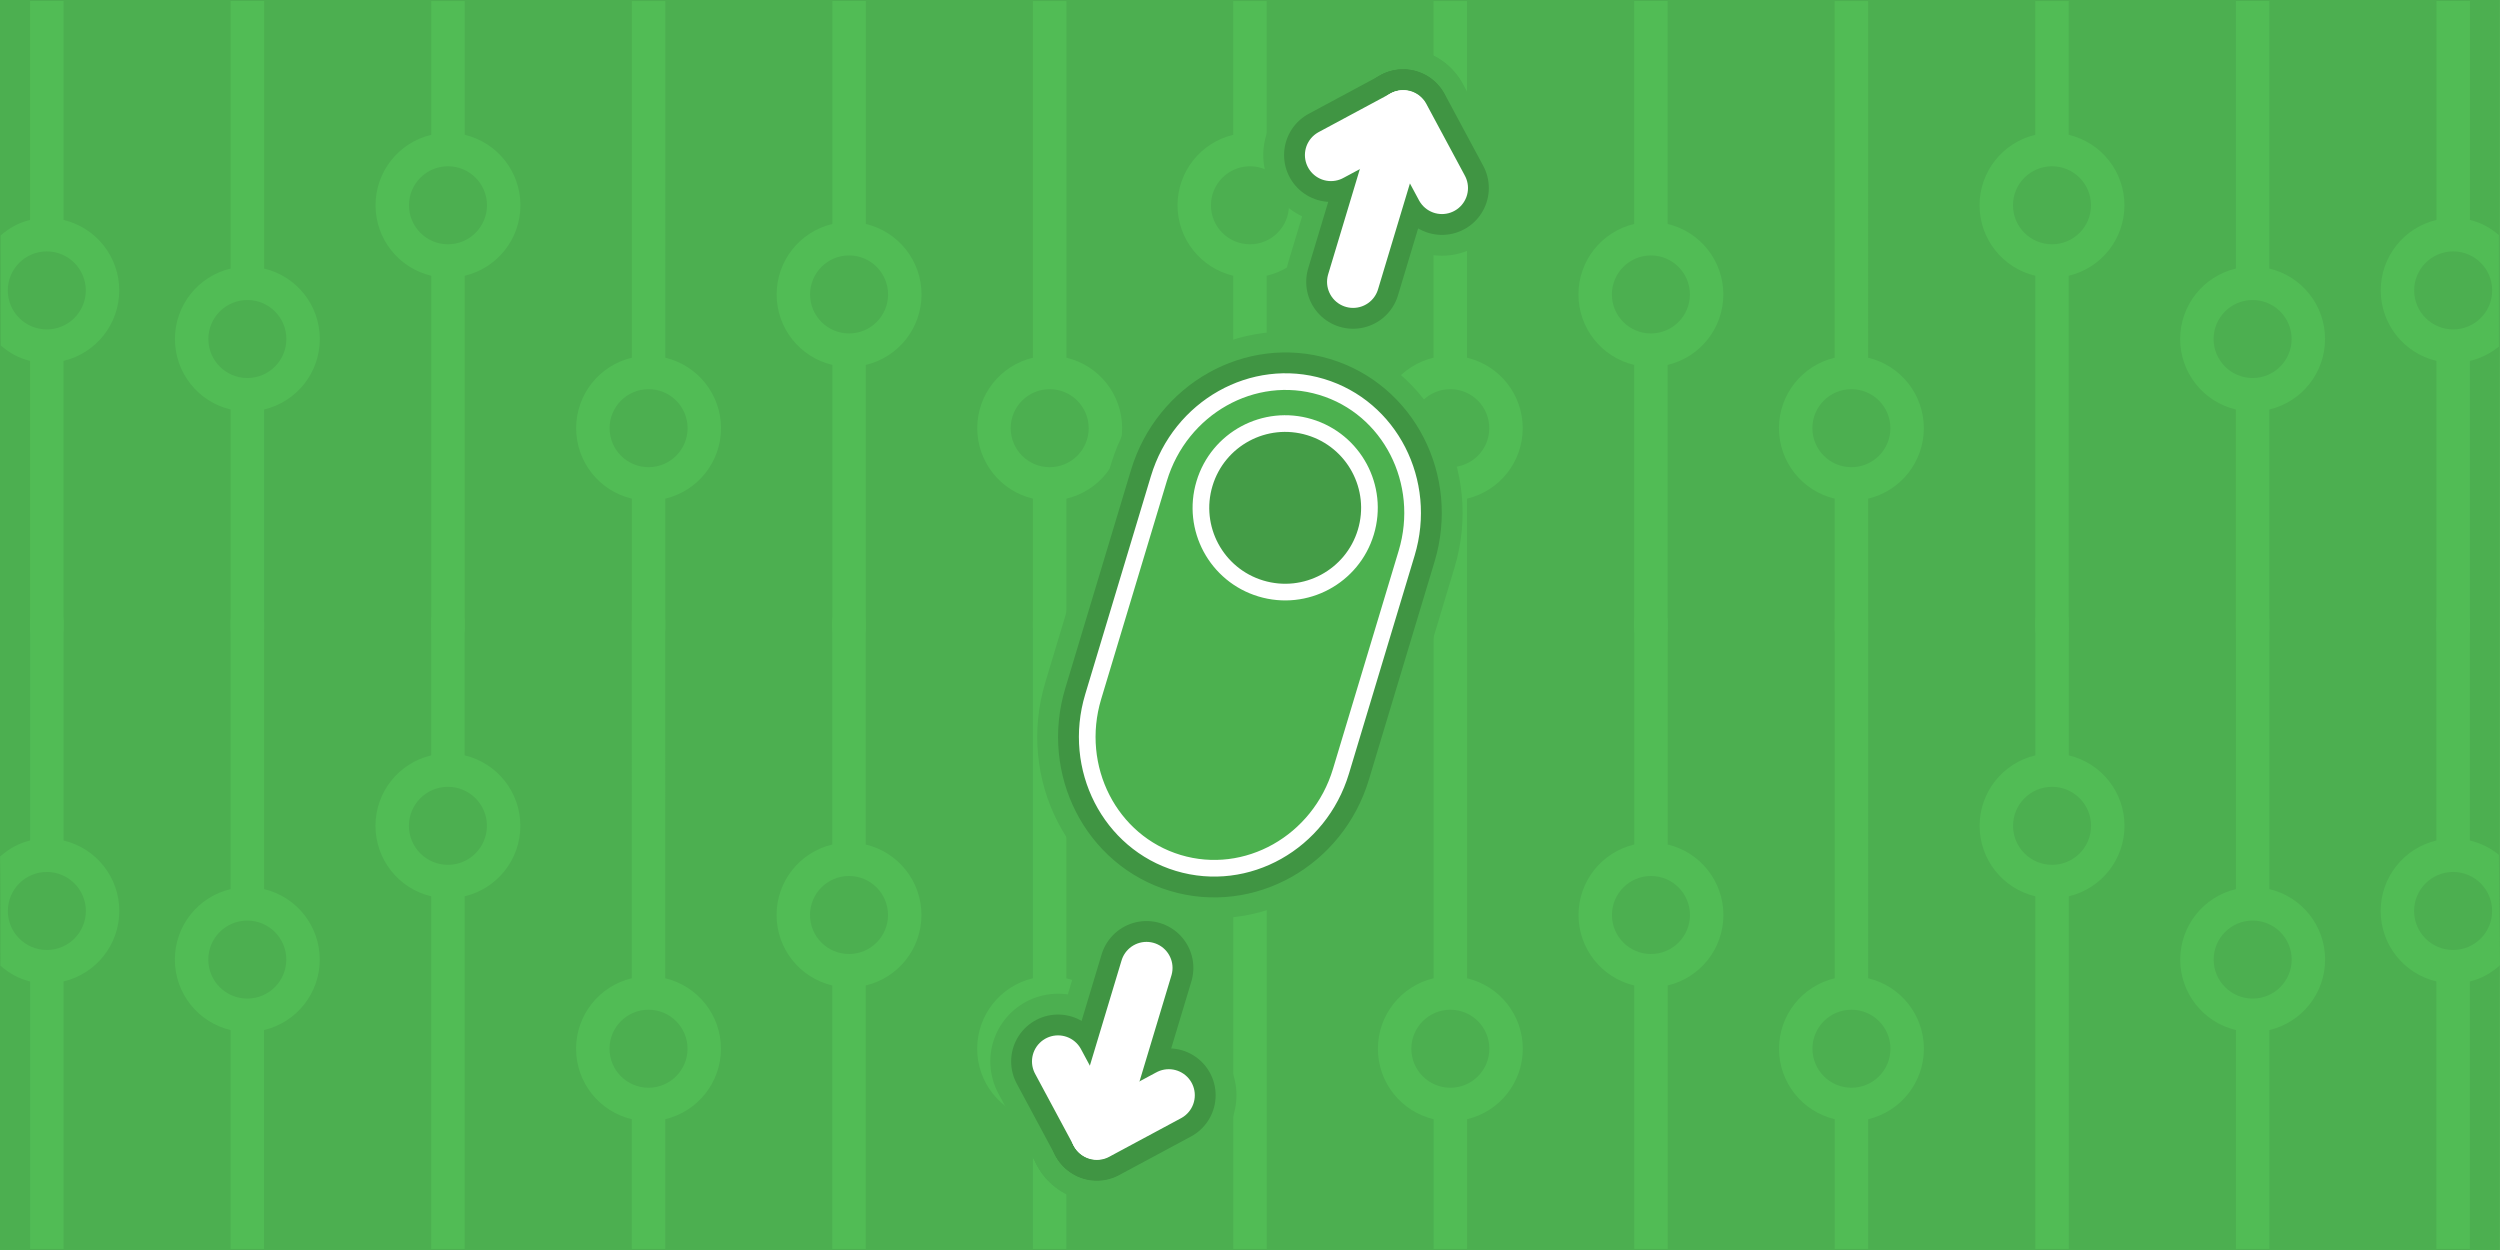
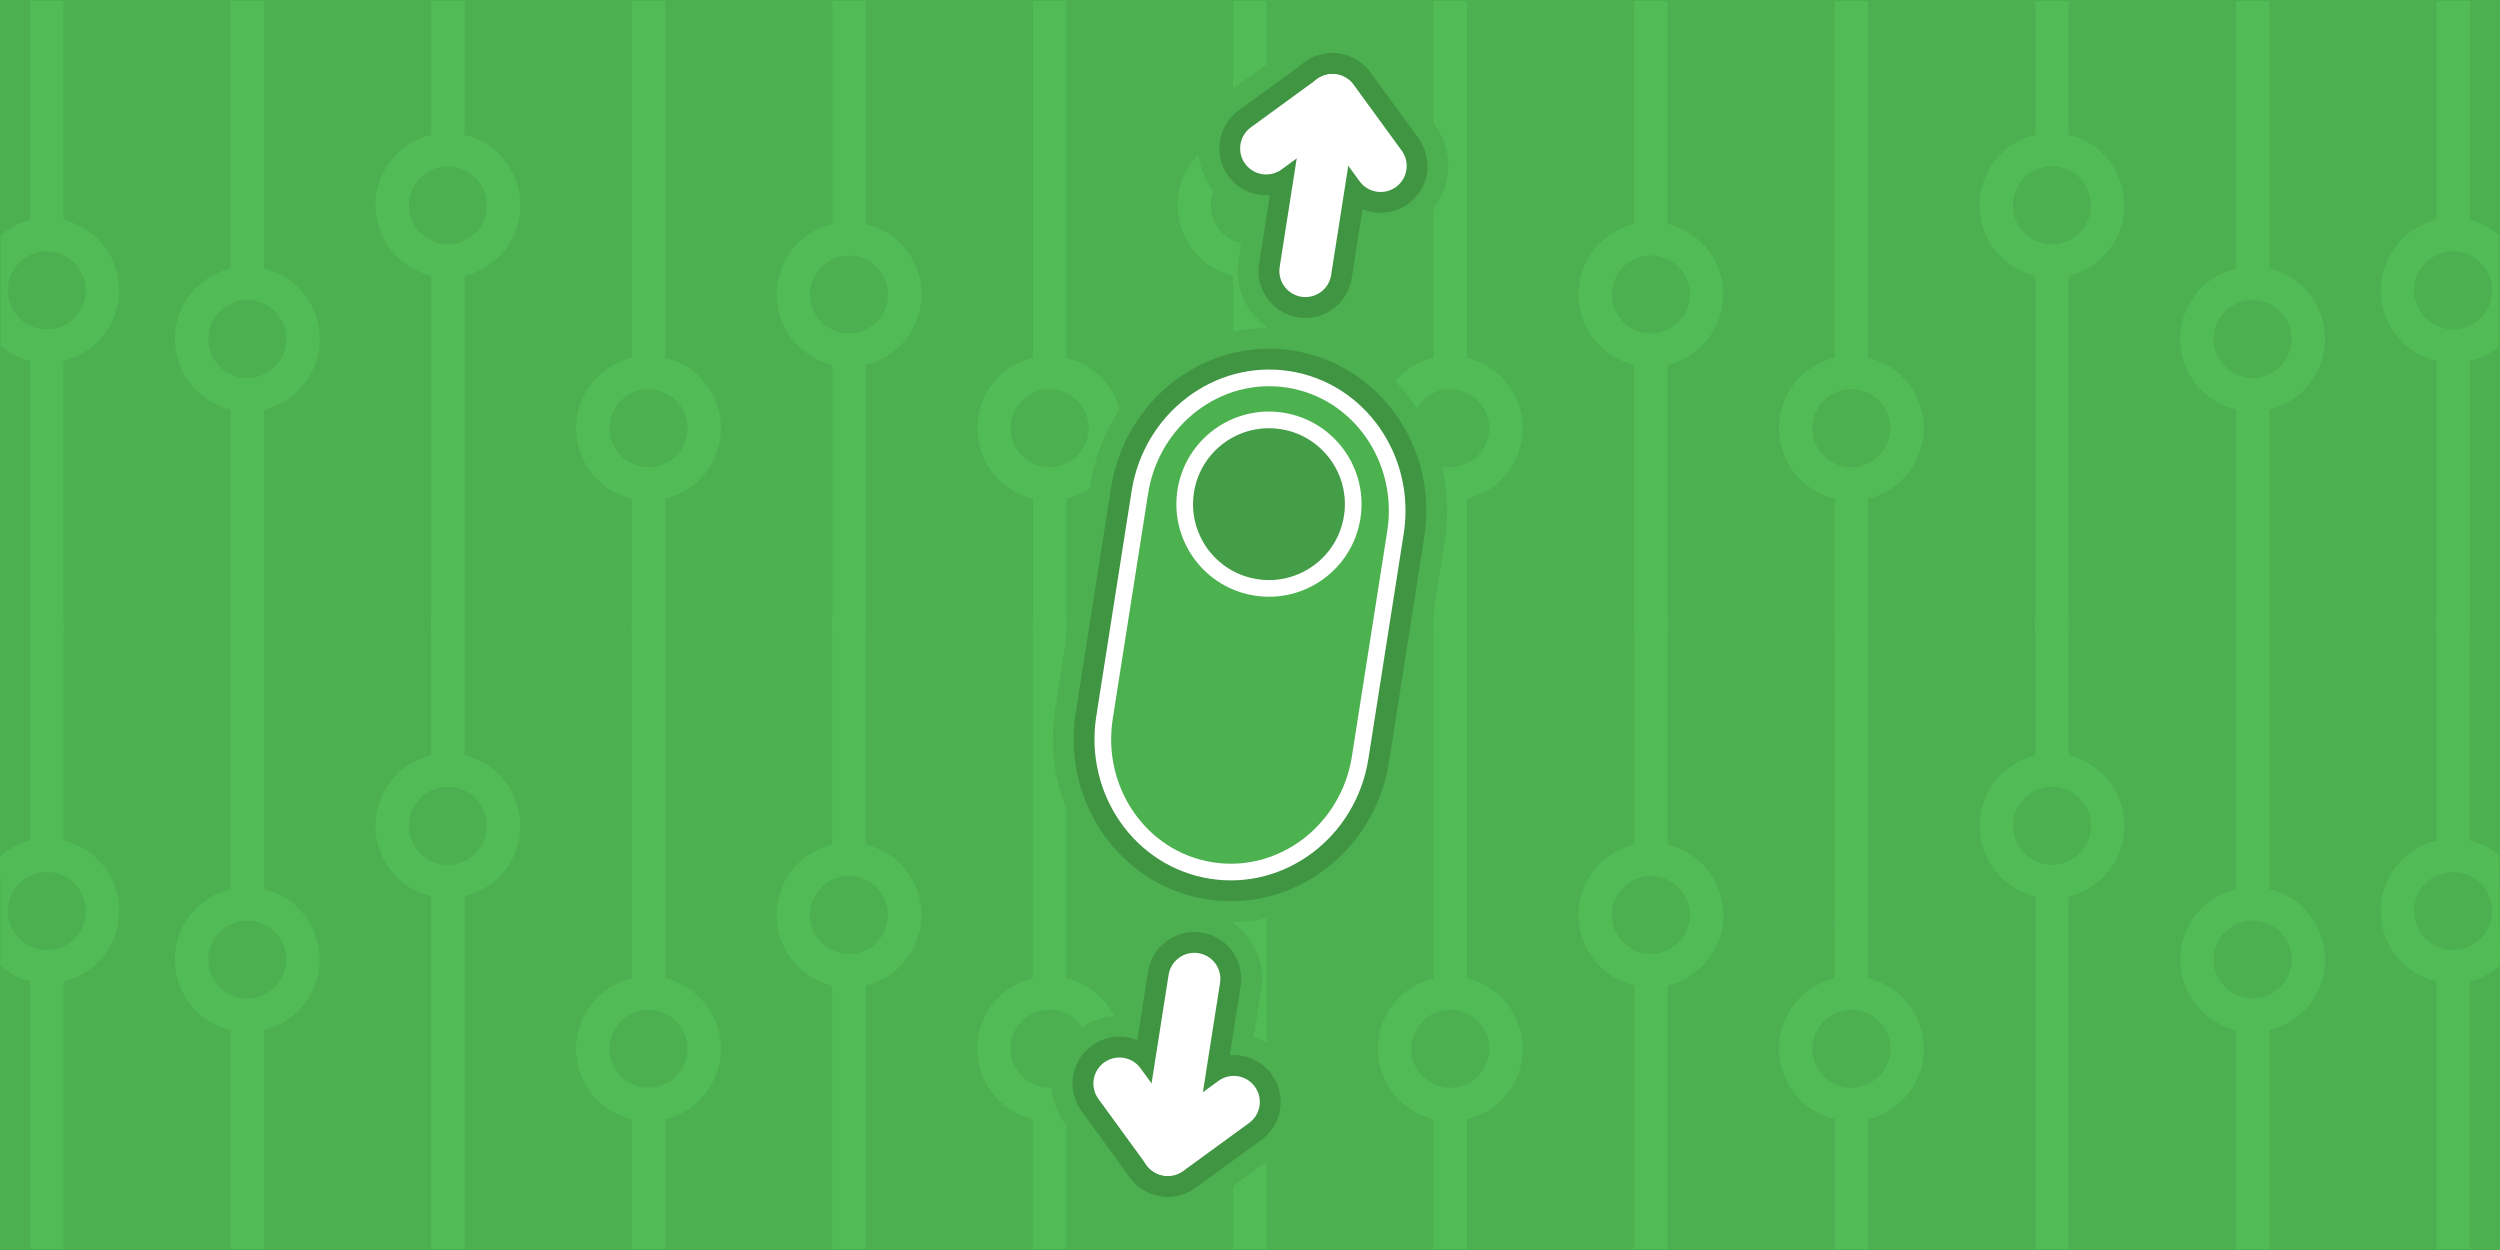
- <svg xmlns="http://www.w3.org/2000/svg" version="1.1" width="600.006" height="300" viewBox="0,0,600.006,300">
+ <svg xmlns="http://www.w3.org/2000/svg" version="1.1" width="600" height="300" viewBox="0,0,600,300">
  <g transform="translate(60,-30)">
    <g stroke-miterlimit="10">
      <path d="M-60,330v-300h600v300z" fill="#4caf50" stroke="none" stroke-width="1" stroke-linecap="butt" />
      <g fill="#51bc55" stroke="#51bc55" stroke-width="0" stroke-linecap="butt">
-         <path d="M511.383,99.699c0,-8.056 5.535,-15.056 13.374,-16.914l0,-52.538h8.025l-0,52.538c2.727,0.646 4.924,1.914 6.958,3.633c0.001,3.956 0,21.876 0,25.998c0,0.252 0.009,0.502 0.028,0.749c-1.988,1.625 -4.357,2.825 -6.985,3.448l0,64.205c0,2.216 -1.796,4.012 -4.012,4.012c-2.216,0 -4.012,-1.796 -4.012,-4.012l-0,-64.205c-7.839,-1.858 -13.374,-8.858 -13.374,-16.914zM519.407,99.699c0,5.17 4.191,9.362 9.362,9.362c5.17,0 9.362,-4.191 9.362,-9.362c0,-5.17 -4.191,-9.362 -9.362,-9.362c-5.168,0.006 -9.356,4.194 -9.362,9.362z" />
-         <path d="M511.366,248.634c0,-8.056 5.535,-15.056 13.374,-16.914l0,-52.538c0,-2.216 1.796,-4.012 4.012,-4.012h0c2.216,0 4.012,1.796 4.012,4.012l-0,52.538c2.627,0.622 4.995,1.822 6.982,3.446c-0.006,0.138 -0.009,0.278 -0.009,0.417c0,3.636 0.256,25.893 0.267,26.087c-2.087,1.843 -4.386,3.201 -7.241,3.878l0,64.205h-8.025l-0,-64.205c-7.839,-1.858 -13.374,-8.858 -13.374,-16.914zM519.391,248.634c0,5.17 4.191,9.362 9.362,9.362c5.17,0 9.362,-4.191 9.362,-9.362c0,-5.17 -4.191,-9.362 -9.362,-9.362c-5.168,0.006 -9.356,4.194 -9.362,9.362z" />
-         <path d="M428.487,211.288v-32.106c0,-2.216 1.796,-4.012 4.012,-4.012c2.216,0 4.012,1.796 4.012,4.012v32.106c7.839,1.858 13.374,8.858 13.374,16.914c0,8.056 -5.535,15.056 -13.374,16.914v84.636h-8.025v-84.636c-7.839,-1.858 -13.374,-8.858 -13.374,-16.914c0,-8.056 5.535,-15.056 13.374,-16.914zM432.499,237.564c5.17,0 9.362,-4.191 9.362,-9.362c0,-5.17 -4.191,-9.362 -9.362,-9.362c-5.17,0 -9.362,4.191 -9.362,9.362c0.006,5.168 4.194,9.356 9.362,9.362zM366.966,281.699c0.011,-8.052 5.542,-15.046 13.374,-16.914l-0.001,-85.603c0,-2.216 1.796,-4.012 4.012,-4.012c2.216,0 4.012,1.796 4.012,4.012l0.001,85.603c7.839,1.858 13.374,8.858 13.374,16.914c0,8.056 -5.535,15.056 -13.374,16.914l-0.001,31.139h-8.025l0.001,-31.139c-7.832,-1.868 -13.363,-8.862 -13.374,-16.914zM384.352,291.061c5.17,0 9.362,-4.191 9.362,-9.362c0,-5.17 -4.192,-9.362 -9.362,-9.362c-5.17,0 -9.362,4.191 -9.362,9.362c0.006,5.168 4.194,9.356 9.362,9.362zM463.26,260.301c0,-8.056 5.535,-15.056 13.374,-16.914l0,-64.205c0,-2.216 1.796,-4.012 4.012,-4.012c2.216,0 4.012,1.796 4.012,4.012l-0,64.205c7.839,1.858 13.374,8.858 13.374,16.914c0,8.056 -5.535,15.056 -13.374,16.914l0,52.538h-8.025l-0,-52.538c-7.839,-1.858 -13.374,-8.858 -13.374,-16.914zM480.647,269.663c5.17,0 9.362,-4.191 9.362,-9.362c0,-5.17 -4.191,-9.362 -9.362,-9.362c-5.17,0 -9.362,4.191 -9.362,9.362c0.006,5.168 4.194,9.356 9.362,9.362z" />
-         <path d="M428.471,62.354v-32.106h8.025v32.106c7.839,1.858 13.374,8.858 13.374,16.914c0,8.056 -5.535,15.056 -13.374,16.914v84.636c0,2.216 -1.796,4.012 -4.012,4.012c-2.216,0 -4.012,-1.796 -4.012,-4.012v-84.636c-7.839,-1.858 -13.374,-8.858 -13.374,-16.914c0,-8.056 5.535,-15.056 13.374,-16.914zM432.483,88.63c5.17,0 9.362,-4.191 9.362,-9.362c0,-5.17 -4.192,-9.362 -9.362,-9.362c-5.17,0 -9.362,4.191 -9.362,9.362c0.006,5.168 4.194,9.356 9.362,9.362zM366.949,132.765c0.011,-8.052 5.542,-15.046 13.374,-16.914l-0.001,-85.603h8.025l0.001,85.603c7.839,1.858 13.374,8.858 13.374,16.914c0,8.056 -5.535,15.056 -13.374,16.914l-0.001,31.139c0,2.216 -1.796,4.012 -4.012,4.012c-2.216,0 -4.012,-1.796 -4.012,-4.012l0.001,-31.139c-7.832,-1.868 -13.363,-8.862 -13.374,-16.914zM384.336,142.127c5.17,0 9.362,-4.191 9.362,-9.362c0,-5.17 -4.191,-9.362 -9.362,-9.362c-5.17,0 -9.362,4.191 -9.362,9.362c0.006,5.168 4.194,9.356 9.362,9.362zM463.244,111.366c0,-8.056 5.535,-15.056 13.374,-16.914l0,-64.205h8.025l-0,64.205c7.839,1.858 13.374,8.858 13.374,16.914c0,8.056 -5.535,15.056 -13.374,16.914l0,52.538c0,2.216 -1.796,4.012 -4.012,4.012h-0c-2.216,-0 -4.012,-1.796 -4.012,-4.012l-0,-52.538c-7.839,-1.858 -13.374,-8.858 -13.374,-16.914zM480.63,120.728c5.17,0 9.362,-4.191 9.362,-9.362c0,-5.17 -4.191,-9.362 -9.362,-9.362c-5.17,0 -9.362,4.191 -9.362,9.362c0.006,5.168 4.194,9.356 9.362,9.362z" />
-         <path d="M270.7,281.699c0,-8.056 5.535,-15.056 13.374,-16.914v-85.603c0,-2.216 1.796,-4.012 4.012,-4.012c2.216,0 4.012,1.796 4.012,4.012v85.603c7.839,1.858 13.374,8.858 13.374,16.914c0,8.056 -5.535,15.056 -13.374,16.914v31.139h-8.025v-31.139c-7.839,-1.858 -13.374,-8.858 -13.374,-16.914zM278.725,281.699c0,5.17 4.191,9.362 9.362,9.362c5.17,0 9.362,-4.191 9.362,-9.362c0,-5.17 -4.191,-9.362 -9.362,-9.362c-5.168,0.006 -9.356,4.194 -9.362,9.362zM332.222,266.515c-7.839,-1.858 -13.374,-8.858 -13.374,-16.914c0,-8.056 5.535,-15.056 13.374,-16.914l0,-53.505c0,-2.216 1.796,-4.012 4.012,-4.012h0c2.216,0 4.012,1.796 4.012,4.012l-0,53.505c7.839,1.858 13.374,8.858 13.374,16.914c0,8.056 -5.535,15.056 -13.374,16.914l0,63.238h-8.025l-0,-63.238zM326.872,249.601c0,5.17 4.191,9.362 9.362,9.362c5.17,0 9.362,-4.191 9.362,-9.362c0,-5.17 -4.191,-9.362 -9.362,-9.362c-5.168,0.006 -9.356,4.194 -9.362,9.362z" />
-         <path d="M270.684,132.765c0,-8.056 5.535,-15.056 13.374,-16.914v-85.603h8.025v85.603c7.839,1.858 13.374,8.858 13.374,16.914c0,8.056 -5.535,15.056 -13.374,16.914v31.139c0,2.216 -1.796,4.012 -4.012,4.012c-2.216,0 -4.012,-1.796 -4.012,-4.012v-31.139c-7.839,-1.858 -13.374,-8.858 -13.374,-16.914zM278.708,132.765c0,5.17 4.191,9.362 9.362,9.362c5.17,0 9.362,-4.191 9.362,-9.362c0,-5.17 -4.192,-9.362 -9.362,-9.362c-5.168,0.006 -9.356,4.194 -9.362,9.362zM332.205,117.58c-7.839,-1.858 -13.374,-8.858 -13.374,-16.914c0,-8.056 5.535,-15.056 13.374,-16.914l0,-53.505h8.025l-0,53.505c7.839,1.858 13.374,8.858 13.374,16.914c0,8.056 -5.535,15.056 -13.374,16.914l0,63.238c0,2.216 -1.796,4.012 -4.012,4.012c-2.216,0 -4.012,-1.796 -4.012,-4.012l-0,-63.238zM326.856,100.666c0,5.17 4.191,9.362 9.362,9.362c5.17,0 9.362,-4.191 9.362,-9.362c0,-5.17 -4.191,-9.362 -9.362,-9.362c-5.168,0.006 -9.356,4.194 -9.362,9.362z" />
-         <path d="M235.996,211.288l-0.001,-32.106c0,-2.216 1.796,-4.012 4.012,-4.012c2.216,0 4.012,1.796 4.012,4.012l0.001,32.106c7.839,1.858 13.374,8.858 13.374,16.914c0,8.056 -5.535,15.056 -13.374,16.914l-0.001,84.636h-8.025l0.001,-84.636c-7.832,-1.868 -13.363,-8.862 -13.374,-16.914c0.011,-8.052 5.542,-15.046 13.374,-16.914zM230.646,228.202c0,5.17 4.191,9.362 9.362,9.362c5.17,0 9.362,-4.191 9.362,-9.362c0,-5.17 -4.191,-9.362 -9.362,-9.362c-5.168,0.006 -9.356,4.194 -9.362,9.362z" />
-         <path d="M235.98,62.354l-0.001,-32.106h8.025l0.001,32.106c7.839,1.858 13.374,8.858 13.374,16.914c0,8.056 -5.535,15.056 -13.374,16.914l-0.001,84.636c0,2.216 -1.796,4.012 -4.012,4.012c-2.216,0 -4.012,-1.796 -4.012,-4.012l0.001,-84.636c-7.832,-1.868 -13.363,-8.862 -13.374,-16.914c0.011,-8.052 5.542,-15.046 13.374,-16.914zM230.63,79.268c0,5.17 4.191,9.362 9.362,9.362c5.17,0 9.362,-4.191 9.362,-9.362c0,-5.17 -4.192,-9.362 -9.362,-9.362c-5.168,0.006 -9.356,4.194 -9.362,9.362z" />
-         <path d="M-31.383,99.699c0,8.056 -5.535,15.056 -13.374,16.914l-0,64.205c0,2.216 -1.796,4.012 -4.012,4.012c-2.216,0 -4.012,-1.796 -4.012,-4.012l0,-64.205c-2.764,-0.655 -4.991,-1.949 -7.041,-3.704c-0.013,-3.909 -0.008,-26.174 -0.023,-26.401c2.054,-1.765 4.29,-3.066 7.064,-3.724l-0,-52.538h8.025l0,52.538c7.839,1.858 13.374,8.858 13.374,16.914zM-48.769,90.337c-5.17,0 -9.362,4.191 -9.362,9.362c0,5.17 4.191,9.362 9.362,9.362c5.17,0 9.362,-4.191 9.362,-9.362c-0.006,-5.168 -4.194,-9.356 -9.362,-9.362z" />
-         <path d="M-31.366,248.634c0,8.056 -5.535,15.056 -13.374,16.914l-0,64.205h-8.025l0,-64.205c-2.801,-0.664 -5.058,-1.984 -7.124,-3.775c0.044,-0.381 0.012,-25.618 -0.092,-26.197c2.083,-1.832 4.373,-3.182 7.216,-3.856l-0,-52.538c-0,-2.216 1.796,-4.012 4.012,-4.012h0c2.216,0 4.012,1.796 4.012,4.012l0,52.538c7.839,1.858 13.374,8.858 13.374,16.914zM-48.753,239.272c-5.17,0 -9.362,4.191 -9.362,9.362c0,5.17 4.191,9.362 9.362,9.362c5.17,0 9.362,-4.191 9.362,-9.362c-0.006,-5.168 -4.194,-9.356 -9.362,-9.362z" />
-         <path d="M64.887,228.202c0,8.056 -5.535,15.056 -13.374,16.914v84.636h-8.025v-84.636c-7.839,-1.858 -13.374,-8.858 -13.374,-16.914c0,-8.056 5.535,-15.056 13.374,-16.914v-32.106c0,-2.216 1.796,-4.012 4.012,-4.012c2.216,0 4.012,1.796 4.012,4.012v32.106c7.839,1.858 13.374,8.858 13.374,16.914zM56.863,228.202c0,-5.17 -4.191,-9.362 -9.362,-9.362c-5.17,0 -9.362,4.191 -9.362,9.362c0,5.17 4.191,9.362 9.362,9.362c5.168,-0.006 9.356,-4.194 9.362,-9.362zM99.66,298.613l0.001,31.139h-8.025l-0.001,-31.139c-7.839,-1.858 -13.374,-8.858 -13.374,-16.914c0,-8.056 5.535,-15.056 13.374,-16.914l0.001,-85.603c0,-2.216 1.796,-4.012 4.012,-4.012c2.216,0 4.012,1.796 4.012,4.012l-0.001,85.603c7.832,1.868 13.363,8.862 13.374,16.914c-0.011,8.052 -5.542,15.046 -13.374,16.914zM105.01,281.699c0,-5.17 -4.191,-9.362 -9.362,-9.362c-5.17,0 -9.362,4.191 -9.362,9.362c0,5.17 4.192,9.362 9.362,9.362c5.168,-0.006 9.356,-4.194 9.362,-9.362zM16.74,260.301c0,8.056 -5.535,15.056 -13.374,16.914l-0,52.538h-8.025l0,-52.538c-7.839,-1.858 -13.374,-8.858 -13.374,-16.914c0,-8.056 5.535,-15.056 13.374,-16.914l-0,-64.205c0,-2.216 1.796,-4.012 4.012,-4.012c2.216,0 4.012,1.796 4.012,4.012l0,64.205c7.839,1.858 13.374,8.858 13.374,16.914zM8.715,260.301c0,-5.17 -4.191,-9.362 -9.362,-9.362c-5.17,0 -9.362,4.191 -9.362,9.362c0,5.17 4.191,9.362 9.362,9.362c5.168,-0.006 9.356,-4.194 9.362,-9.362z" />
-         <path d="M64.903,79.268c0,8.056 -5.535,15.056 -13.374,16.914v84.636c0,2.216 -1.796,4.012 -4.012,4.012c-2.216,0 -4.012,-1.796 -4.012,-4.012v-84.636c-7.839,-1.858 -13.374,-8.858 -13.374,-16.914c0,-8.056 5.535,-15.056 13.374,-16.914v-32.106h8.025v32.106c7.839,1.858 13.374,8.858 13.374,16.914zM56.879,79.268c0,-5.17 -4.191,-9.362 -9.362,-9.362c-5.17,0 -9.362,4.191 -9.362,9.362c0,5.17 4.191,9.362 9.362,9.362c5.168,-0.006 9.356,-4.194 9.362,-9.362zM99.676,149.679l0.001,31.139c0,2.216 -1.796,4.012 -4.012,4.012c-2.216,0 -4.012,-1.796 -4.012,-4.012l-0.001,-31.139c-7.839,-1.858 -13.374,-8.858 -13.374,-16.914c0,-8.056 5.535,-15.056 13.374,-16.914l0.001,-85.603h8.025l-0.001,85.603c7.832,1.868 13.363,8.862 13.374,16.914c-0.011,8.052 -5.542,15.046 -13.374,16.914zM105.026,132.765c0,-5.17 -4.191,-9.362 -9.362,-9.362c-5.17,0 -9.362,4.191 -9.362,9.362c0,5.17 4.191,9.362 9.362,9.362c5.168,-0.006 9.356,-4.194 9.362,-9.362zM16.756,111.366c0,8.056 -5.535,15.056 -13.374,16.914l-0,52.538c-0,2.216 -1.796,4.012 -4.012,4.012h-0c-2.216,-0 -4.012,-1.796 -4.012,-4.012l0,-52.538c-7.839,-1.858 -13.374,-8.858 -13.374,-16.914c0,-8.056 5.535,-15.056 13.374,-16.914l-0,-64.205h8.025l0,64.205c7.839,1.858 13.374,8.858 13.374,16.914zM8.732,111.366c0,-5.17 -4.191,-9.362 -9.362,-9.362c-5.17,0 -9.362,4.191 -9.362,9.362c0,5.17 4.191,9.362 9.362,9.362c5.168,-0.006 9.356,-4.194 9.362,-9.362z" />
-         <path d="M195.926,298.613v31.139h-8.025v-31.139c-7.839,-1.858 -13.374,-8.858 -13.374,-16.914c0,-8.056 5.535,-15.056 13.374,-16.914v-85.603c0,-2.216 1.796,-4.012 4.012,-4.012c2.216,0 4.012,1.796 4.012,4.012v85.603c7.839,1.858 13.374,8.858 13.374,16.914c0,8.056 -5.535,15.056 -13.374,16.914zM191.913,272.337c-5.17,0 -9.362,4.191 -9.362,9.362c0,5.17 4.191,9.362 9.362,9.362c5.17,0 9.362,-4.191 9.362,-9.362c-0.006,-5.168 -4.194,-9.356 -9.362,-9.362zM147.778,266.515l-0,63.238h-8.025l0,-63.238c-7.839,-1.858 -13.374,-8.858 -13.374,-16.914c0,-8.056 5.535,-15.056 13.374,-16.914l-0,-53.505c-0,-2.216 1.796,-4.012 4.012,-4.012h0c2.216,0 4.012,1.796 4.012,4.012l0,53.505c7.839,1.858 13.374,8.858 13.374,16.914c0,8.056 -5.535,15.056 -13.374,16.914zM143.766,240.239c-5.17,0 -9.362,4.191 -9.362,9.362c0,5.17 4.191,9.362 9.362,9.362c5.17,0 9.362,-4.191 9.362,-9.362c-0.006,-5.168 -4.194,-9.356 -9.362,-9.362z" />
-         <path d="M195.942,149.679v31.139c0,2.216 -1.796,4.012 -4.012,4.012c-2.216,0 -4.012,-1.796 -4.012,-4.012v-31.139c-7.839,-1.858 -13.374,-8.858 -13.374,-16.914c0,-8.056 5.535,-15.056 13.374,-16.914v-85.603h8.025v85.603c7.839,1.858 13.374,8.858 13.374,16.914c0,8.056 -5.535,15.056 -13.374,16.914zM191.93,123.403c-5.17,0 -9.362,4.191 -9.362,9.362c0,5.17 4.192,9.362 9.362,9.362c5.17,0 9.362,-4.191 9.362,-9.362c-0.006,-5.168 -4.194,-9.356 -9.362,-9.362zM147.795,117.58l-0,63.238c0,2.216 -1.796,4.012 -4.012,4.012c-2.216,0 -4.012,-1.796 -4.012,-4.012l0,-63.238c-7.839,-1.858 -13.374,-8.858 -13.374,-16.914c0,-8.056 5.535,-15.056 13.374,-16.914l-0,-53.505h8.025l0,53.505c7.839,1.858 13.374,8.858 13.374,16.914c0,8.056 -5.535,15.056 -13.374,16.914zM143.782,91.304c-5.17,0 -9.362,4.192 -9.362,9.362c0,5.17 4.191,9.362 9.362,9.362c5.17,0 9.362,-4.191 9.362,-9.362c-0.006,-5.168 -4.194,-9.356 -9.362,-9.362z" />
+         <path d="M511.37,99.699c0,-8.056 5.535,-15.056 13.374,-16.914l0,-52.538h8.025l-0,52.538c2.727,0.646 4.924,1.914 6.958,3.633c0.001,3.956 0,21.876 0,25.998c0,0.252 0.009,0.502 0.028,0.749c-1.988,1.625 -4.357,2.825 -6.985,3.448l0,64.205c0,2.216 -1.796,4.012 -4.012,4.012c-2.216,0 -4.012,-1.796 -4.012,-4.012l-0,-64.205c-7.839,-1.858 -13.374,-8.858 -13.374,-16.914zM519.395,99.699c0,5.17 4.191,9.362 9.362,9.362c5.17,0 9.362,-4.191 9.362,-9.362c0,-5.17 -4.191,-9.362 -9.362,-9.362c-5.168,0.006 -9.356,4.194 -9.362,9.362z" />
+         <path d="M511.354,248.634c0,-8.056 5.535,-15.056 13.374,-16.914l0,-52.538c0,-2.216 1.796,-4.012 4.012,-4.012h0c2.216,0 4.012,1.796 4.012,4.012l-0,52.538c2.627,0.622 4.995,1.822 6.982,3.446c-0.006,0.138 -0.009,0.278 -0.009,0.417c0,3.636 0.256,25.893 0.267,26.087c-2.087,1.843 -4.386,3.201 -7.241,3.878l0,64.205h-8.025l-0,-64.205c-7.839,-1.858 -13.374,-8.858 -13.374,-16.914zM519.378,248.634c0,5.17 4.191,9.362 9.362,9.362c5.17,0 9.362,-4.191 9.362,-9.362c0,-5.17 -4.191,-9.362 -9.362,-9.362c-5.168,0.006 -9.356,4.194 -9.362,9.362z" />
+         <path d="M428.475,211.288v-32.106c0,-2.216 1.796,-4.012 4.012,-4.012c2.216,0 4.012,1.796 4.012,4.012v32.106c7.839,1.858 13.374,8.858 13.374,16.914c0,8.056 -5.535,15.056 -13.374,16.914v84.636h-8.025v-84.636c-7.839,-1.858 -13.374,-8.858 -13.374,-16.914c0,-8.056 5.535,-15.056 13.374,-16.914zM432.487,237.564c5.17,0 9.362,-4.191 9.362,-9.362c0,-5.17 -4.191,-9.362 -9.362,-9.362c-5.17,0 -9.362,4.191 -9.362,9.362c0.006,5.168 4.194,9.356 9.362,9.362zM366.953,281.699c0.011,-8.052 5.542,-15.046 13.374,-16.914l-0.001,-85.603c0,-2.216 1.796,-4.012 4.012,-4.012c2.216,0 4.012,1.796 4.012,4.012l0.001,85.603c7.839,1.858 13.374,8.858 13.374,16.914c0,8.056 -5.535,15.056 -13.374,16.914l-0.001,31.139h-8.025l0.001,-31.139c-7.832,-1.868 -13.363,-8.862 -13.374,-16.914zM384.34,291.061c5.17,0 9.362,-4.191 9.362,-9.362c0,-5.17 -4.192,-9.362 -9.362,-9.362c-5.17,0 -9.362,4.191 -9.362,9.362c0.006,5.168 4.194,9.356 9.362,9.362zM463.248,260.301c0,-8.056 5.535,-15.056 13.374,-16.914l0,-64.205c0,-2.216 1.796,-4.012 4.012,-4.012c2.216,0 4.012,1.796 4.012,4.012l-0,64.205c7.839,1.858 13.374,8.858 13.374,16.914c0,8.056 -5.535,15.056 -13.374,16.914l0,52.538h-8.025l-0,-52.538c-7.839,-1.858 -13.374,-8.858 -13.374,-16.914zM480.634,269.663c5.17,0 9.362,-4.191 9.362,-9.362c0,-5.17 -4.191,-9.362 -9.362,-9.362c-5.17,0 -9.362,4.191 -9.362,9.362c0.006,5.168 4.194,9.356 9.362,9.362z" />
+         <path d="M428.458,62.354v-32.106h8.025v32.106c7.839,1.858 13.374,8.858 13.374,16.914c0,8.056 -5.535,15.056 -13.374,16.914v84.636c0,2.216 -1.796,4.012 -4.012,4.012c-2.216,0 -4.012,-1.796 -4.012,-4.012v-84.636c-7.839,-1.858 -13.374,-8.858 -13.374,-16.914c0,-8.056 5.535,-15.056 13.374,-16.914zM432.471,88.63c5.17,0 9.362,-4.191 9.362,-9.362c0,-5.17 -4.192,-9.362 -9.362,-9.362c-5.17,0 -9.362,4.191 -9.362,9.362c0.006,5.168 4.194,9.356 9.362,9.362zM366.937,132.765c0.011,-8.052 5.542,-15.046 13.374,-16.914l-0.001,-85.603h8.025l0.001,85.603c7.839,1.858 13.374,8.858 13.374,16.914c0,8.056 -5.535,15.056 -13.374,16.914l-0.001,31.139c0,2.216 -1.796,4.012 -4.012,4.012c-2.216,0 -4.012,-1.796 -4.012,-4.012l0.001,-31.139c-7.832,-1.868 -13.363,-8.862 -13.374,-16.914zM384.323,142.127c5.17,0 9.362,-4.191 9.362,-9.362c0,-5.17 -4.191,-9.362 -9.362,-9.362c-5.17,0 -9.362,4.191 -9.362,9.362c0.006,5.168 4.194,9.356 9.362,9.362zM463.231,111.366c0,-8.056 5.535,-15.056 13.374,-16.914l0,-64.205h8.025l-0,64.205c7.839,1.858 13.374,8.858 13.374,16.914c0,8.056 -5.535,15.056 -13.374,16.914l0,52.538c0,2.216 -1.796,4.012 -4.012,4.012h-0c-2.216,-0 -4.012,-1.796 -4.012,-4.012l-0,-52.538c-7.839,-1.858 -13.374,-8.858 -13.374,-16.914zM480.618,120.728c5.17,0 9.362,-4.191 9.362,-9.362c0,-5.17 -4.191,-9.362 -9.362,-9.362c-5.17,0 -9.362,4.191 -9.362,9.362c0.006,5.168 4.194,9.356 9.362,9.362z" />
+         <path d="M270.688,281.699c0,-8.056 5.535,-15.056 13.374,-16.914v-85.603c0,-2.216 1.796,-4.012 4.012,-4.012c2.216,0 4.012,1.796 4.012,4.012v85.603c7.839,1.858 13.374,8.858 13.374,16.914c0,8.056 -5.535,15.056 -13.374,16.914v31.139h-8.025v-31.139c-7.839,-1.858 -13.374,-8.858 -13.374,-16.914zM278.712,281.699c0,5.17 4.191,9.362 9.362,9.362c5.17,0 9.362,-4.191 9.362,-9.362c0,-5.17 -4.191,-9.362 -9.362,-9.362c-5.168,0.006 -9.356,4.194 -9.362,9.362zM332.209,266.515c-7.839,-1.858 -13.374,-8.858 -13.374,-16.914c0,-8.056 5.535,-15.056 13.374,-16.914l0,-53.505c0,-2.216 1.796,-4.012 4.012,-4.012h0c2.216,0 4.012,1.796 4.012,4.012l-0,53.505c7.839,1.858 13.374,8.858 13.374,16.914c0,8.056 -5.535,15.056 -13.374,16.914l0,63.238h-8.025l-0,-63.238zM326.86,249.601c0,5.17 4.191,9.362 9.362,9.362c5.17,0 9.362,-4.191 9.362,-9.362c0,-5.17 -4.191,-9.362 -9.362,-9.362c-5.168,0.006 -9.356,4.194 -9.362,9.362z" />
+         <path d="M270.672,132.765c0,-8.056 5.535,-15.056 13.374,-16.914v-85.603h8.025v85.603c7.839,1.858 13.374,8.858 13.374,16.914c0,8.056 -5.535,15.056 -13.374,16.914v31.139c0,2.216 -1.796,4.012 -4.012,4.012c-2.216,0 -4.012,-1.796 -4.012,-4.012v-31.139c-7.839,-1.858 -13.374,-8.858 -13.374,-16.914zM278.696,132.765c0,5.17 4.191,9.362 9.362,9.362c5.17,0 9.362,-4.191 9.362,-9.362c0,-5.17 -4.192,-9.362 -9.362,-9.362c-5.168,0.006 -9.356,4.194 -9.362,9.362zM332.193,117.58c-7.839,-1.858 -13.374,-8.858 -13.374,-16.914c0,-8.056 5.535,-15.056 13.374,-16.914l0,-53.505h8.025l-0,53.505c7.839,1.858 13.374,8.858 13.374,16.914c0,8.056 -5.535,15.056 -13.374,16.914l0,63.238c0,2.216 -1.796,4.012 -4.012,4.012c-2.216,0 -4.012,-1.796 -4.012,-4.012l-0,-63.238zM326.843,100.666c0,5.17 4.191,9.362 9.362,9.362c5.17,0 9.362,-4.191 9.362,-9.362c0,-5.17 -4.191,-9.362 -9.362,-9.362c-5.168,0.006 -9.356,4.194 -9.362,9.362z" />
+         <path d="M235.984,211.288l-0.001,-32.106c0,-2.216 1.796,-4.012 4.012,-4.012c2.216,0 4.012,1.796 4.012,4.012l0.001,32.106c7.839,1.858 13.374,8.858 13.374,16.914c0,8.056 -5.535,15.056 -13.374,16.914l-0.001,84.636h-8.025l0.001,-84.636c-7.832,-1.868 -13.363,-8.862 -13.374,-16.914c0.011,-8.052 5.542,-15.046 13.374,-16.914zM230.634,228.202c0,5.17 4.191,9.362 9.362,9.362c5.17,0 9.362,-4.191 9.362,-9.362c0,-5.17 -4.191,-9.362 -9.362,-9.362c-5.168,0.006 -9.356,4.194 -9.362,9.362z" />
+         <path d="M235.967,62.354l-0.001,-32.106h8.025l0.001,32.106c7.839,1.858 13.374,8.858 13.374,16.914c0,8.056 -5.535,15.056 -13.374,16.914l-0.001,84.636c0,2.216 -1.796,4.012 -4.012,4.012c-2.216,0 -4.012,-1.796 -4.012,-4.012l0.001,-84.636c-7.832,-1.868 -13.363,-8.862 -13.374,-16.914c0.011,-8.052 5.542,-15.046 13.374,-16.914zM230.618,79.268c0,5.17 4.191,9.362 9.362,9.362c5.17,0 9.362,-4.191 9.362,-9.362c0,-5.17 -4.192,-9.362 -9.362,-9.362c-5.168,0.006 -9.356,4.194 -9.362,9.362z" />
+         <path d="M-31.395,99.699c0,8.056 -5.535,15.056 -13.374,16.914l-0,64.205c0,2.216 -1.796,4.012 -4.012,4.012c-2.216,0 -4.012,-1.796 -4.012,-4.012l0,-64.205c-2.764,-0.655 -4.991,-1.949 -7.041,-3.704c-0.013,-3.909 -0.008,-26.174 -0.023,-26.401c2.054,-1.765 4.29,-3.066 7.064,-3.724l-0,-52.538h8.025l0,52.538c7.839,1.858 13.374,8.858 13.374,16.914zM-48.781,90.337c-5.17,0 -9.362,4.191 -9.362,9.362c0,5.17 4.191,9.362 9.362,9.362c5.17,0 9.362,-4.191 9.362,-9.362c-0.006,-5.168 -4.194,-9.356 -9.362,-9.362z" />
+         <path d="M-31.379,248.634c0,8.056 -5.535,15.056 -13.374,16.914l-0,64.205h-8.025l0,-64.205c-2.801,-0.664 -5.058,-1.984 -7.124,-3.775c0.044,-0.381 0.012,-25.618 -0.092,-26.197c2.083,-1.832 4.373,-3.182 7.216,-3.856l-0,-52.538c-0,-2.216 1.796,-4.012 4.012,-4.012h0c2.216,0 4.012,1.796 4.012,4.012l0,52.538c7.839,1.858 13.374,8.858 13.374,16.914zM-48.765,239.272c-5.17,0 -9.362,4.191 -9.362,9.362c0,5.17 4.191,9.362 9.362,9.362c5.17,0 9.362,-4.191 9.362,-9.362c-0.006,-5.168 -4.194,-9.356 -9.362,-9.362z" />
+         <path d="M64.875,228.202c0,8.056 -5.535,15.056 -13.374,16.914v84.636h-8.025v-84.636c-7.839,-1.858 -13.374,-8.858 -13.374,-16.914c0,-8.056 5.535,-15.056 13.374,-16.914v-32.106c0,-2.216 1.796,-4.012 4.012,-4.012c2.216,0 4.012,1.796 4.012,4.012v32.106c7.839,1.858 13.374,8.858 13.374,16.914zM56.85,228.202c0,-5.17 -4.191,-9.362 -9.362,-9.362c-5.17,0 -9.362,4.191 -9.362,9.362c0,5.17 4.191,9.362 9.362,9.362c5.168,-0.006 9.356,-4.194 9.362,-9.362zM99.648,298.613l0.001,31.139h-8.025l-0.001,-31.139c-7.839,-1.858 -13.374,-8.858 -13.374,-16.914c0,-8.056 5.535,-15.056 13.374,-16.914l0.001,-85.603c0,-2.216 1.796,-4.012 4.012,-4.012c2.216,0 4.012,1.796 4.012,4.012l-0.001,85.603c7.832,1.868 13.363,8.862 13.374,16.914c-0.011,8.052 -5.542,15.046 -13.374,16.914zM104.997,281.699c0,-5.17 -4.191,-9.362 -9.362,-9.362c-5.17,0 -9.362,4.191 -9.362,9.362c0,5.17 4.192,9.362 9.362,9.362c5.168,-0.006 9.356,-4.194 9.362,-9.362zM16.728,260.301c0,8.056 -5.535,15.056 -13.374,16.914l-0,52.538h-8.025l0,-52.538c-7.839,-1.858 -13.374,-8.858 -13.374,-16.914c0,-8.056 5.535,-15.056 13.374,-16.914l-0,-64.205c0,-2.216 1.796,-4.012 4.012,-4.012c2.216,0 4.012,1.796 4.012,4.012l0,64.205c7.839,1.858 13.374,8.858 13.374,16.914zM8.703,260.301c0,-5.17 -4.191,-9.362 -9.362,-9.362c-5.17,0 -9.362,4.191 -9.362,9.362c0,5.17 4.191,9.362 9.362,9.362c5.168,-0.006 9.356,-4.194 9.362,-9.362z" />
+         <path d="M64.891,79.268c0,8.056 -5.535,15.056 -13.374,16.914v84.636c0,2.216 -1.796,4.012 -4.012,4.012c-2.216,0 -4.012,-1.796 -4.012,-4.012v-84.636c-7.839,-1.858 -13.374,-8.858 -13.374,-16.914c0,-8.056 5.535,-15.056 13.374,-16.914v-32.106h8.025v32.106c7.839,1.858 13.374,8.858 13.374,16.914zM56.867,79.268c0,-5.17 -4.191,-9.362 -9.362,-9.362c-5.17,0 -9.362,4.191 -9.362,9.362c0,5.17 4.191,9.362 9.362,9.362c5.168,-0.006 9.356,-4.194 9.362,-9.362zM99.664,149.679l0.001,31.139c0,2.216 -1.796,4.012 -4.012,4.012c-2.216,0 -4.012,-1.796 -4.012,-4.012l-0.001,-31.139c-7.839,-1.858 -13.374,-8.858 -13.374,-16.914c0,-8.056 5.535,-15.056 13.374,-16.914l0.001,-85.603h8.025l-0.001,85.603c7.832,1.868 13.363,8.862 13.374,16.914c-0.011,8.052 -5.542,15.046 -13.374,16.914zM105.014,132.765c0,-5.17 -4.191,-9.362 -9.362,-9.362c-5.17,0 -9.362,4.191 -9.362,9.362c0,5.17 4.191,9.362 9.362,9.362c5.168,-0.006 9.356,-4.194 9.362,-9.362zM16.744,111.366c0,8.056 -5.535,15.056 -13.374,16.914l-0,52.538c-0,2.216 -1.796,4.012 -4.012,4.012h-0c-2.216,-0 -4.012,-1.796 -4.012,-4.012l0,-52.538c-7.839,-1.858 -13.374,-8.858 -13.374,-16.914c0,-8.056 5.535,-15.056 13.374,-16.914l-0,-64.205h8.025l0,64.205c7.839,1.858 13.374,8.858 13.374,16.914zM8.719,111.366c0,-5.17 -4.191,-9.362 -9.362,-9.362c-5.17,0 -9.362,4.191 -9.362,9.362c0,5.17 4.191,9.362 9.362,9.362c5.168,-0.006 9.356,-4.194 9.362,-9.362z" />
+         <path d="M195.913,298.613v31.139h-8.025v-31.139c-7.839,-1.858 -13.374,-8.858 -13.374,-16.914c0,-8.056 5.535,-15.056 13.374,-16.914v-85.603c0,-2.216 1.796,-4.012 4.012,-4.012c2.216,0 4.012,1.796 4.012,4.012v85.603c7.839,1.858 13.374,8.858 13.374,16.914c0,8.056 -5.535,15.056 -13.374,16.914zM191.901,272.337c-5.17,0 -9.362,4.191 -9.362,9.362c0,5.17 4.191,9.362 9.362,9.362c5.17,0 9.362,-4.191 9.362,-9.362c-0.006,-5.168 -4.194,-9.356 -9.362,-9.362zM147.766,266.515l-0,63.238h-8.025l0,-63.238c-7.839,-1.858 -13.374,-8.858 -13.374,-16.914c0,-8.056 5.535,-15.056 13.374,-16.914l-0,-53.505c-0,-2.216 1.796,-4.012 4.012,-4.012h0c2.216,0 4.012,1.796 4.012,4.012l0,53.505c7.839,1.858 13.374,8.858 13.374,16.914c0,8.056 -5.535,15.056 -13.374,16.914zM143.754,240.239c-5.17,0 -9.362,4.191 -9.362,9.362c0,5.17 4.191,9.362 9.362,9.362c5.17,0 9.362,-4.191 9.362,-9.362c-0.006,-5.168 -4.194,-9.356 -9.362,-9.362z" />
+         <path d="M195.93,149.679v31.139c0,2.216 -1.796,4.012 -4.012,4.012c-2.216,0 -4.012,-1.796 -4.012,-4.012v-31.139c-7.839,-1.858 -13.374,-8.858 -13.374,-16.914c0,-8.056 5.535,-15.056 13.374,-16.914v-85.603h8.025v85.603c7.839,1.858 13.374,8.858 13.374,16.914c0,8.056 -5.535,15.056 -13.374,16.914zM191.917,123.403c-5.17,0 -9.362,4.191 -9.362,9.362c0,5.17 4.192,9.362 9.362,9.362c5.17,0 9.362,-4.191 9.362,-9.362c-0.006,-5.168 -4.194,-9.356 -9.362,-9.362zM147.782,117.58l-0,63.238c0,2.216 -1.796,4.012 -4.012,4.012c-2.216,0 -4.012,-1.796 -4.012,-4.012l0,-63.238c-7.839,-1.858 -13.374,-8.858 -13.374,-16.914c0,-8.056 5.535,-15.056 13.374,-16.914l-0,-53.505h8.025l0,53.505c7.839,1.858 13.374,8.858 13.374,16.914c0,8.056 -5.535,15.056 -13.374,16.914zM143.77,91.304c-5.17,0 -9.362,4.192 -9.362,9.362c0,5.17 4.191,9.362 9.362,9.362c5.17,0 9.362,-4.191 9.362,-9.362c-0.006,-5.168 -4.194,-9.356 -9.362,-9.362z" />
      </g>
      <g fill="none" stroke="#4caf50">
-         <path d="M222.784,237.107c-16.421,-4.945 -25.559,-22.811 -20.411,-39.905l15.761,-52.34c5.148,-17.094 22.632,-26.944 39.052,-21.999c16.421,4.945 25.559,22.811 20.411,39.905l-15.761,52.34c-5.148,17.094 -22.632,26.944 -39.052,21.999z" stroke-width="24" stroke-linecap="butt" />
+         <path d="M230.752,238.927c-16.942,-2.658 -28.432,-19.111 -25.664,-36.748l8.474,-54.001c2.768,-17.637 18.745,-29.779 35.686,-27.121c16.942,2.658 28.432,19.111 25.664,36.748l-8.474,54.001c-2.768,17.637 -18.745,29.779 -35.686,27.121z" stroke-width="24" stroke-linecap="butt" />
        <g stroke-width="32.5" stroke-linecap="round">
-           <path d="M215.162,262.303l-11.955,39.702" />
-           <path d="M220.507,292.859l-17.246,9.263" />
-           <path d="M203.191,301.989l-9.263,-17.246" />
+           <path d="M226.638,264.926l-6.428,40.961" />
+           <path d="M236.101,294.468l-15.821,11.529" />
+           <path d="M220.193,305.875l-11.529,-15.821" />
        </g>
        <g stroke-width="32.5" stroke-linecap="round">
-           <path d="M276.718,57.883l-11.974,39.764" />
-           <path d="M286.072,75.124l-9.263,-17.246" />
-           <path d="M276.678,57.95l-17.246,9.263" />
+           <path d="M259.734,54.021l-6.438,41.026" />
+           <path d="M271.353,69.824l-11.529,-15.821" />
+           <path d="M259.703,54.093l-15.821,11.529" />
        </g>
      </g>
      <g fill="none" stroke="#409543">
-         <path d="M222.784,237.107c-16.421,-4.945 -25.559,-22.811 -20.411,-39.905l15.761,-52.34c5.148,-17.094 22.632,-26.944 39.052,-21.999c16.421,4.945 25.559,22.811 20.411,39.905l-15.761,52.34c-5.148,17.094 -22.632,26.944 -39.052,21.999z" stroke-width="14" stroke-linecap="butt" />
+         <path d="M230.752,238.927c-16.942,-2.658 -28.432,-19.111 -25.664,-36.748l8.474,-54.001c2.768,-17.637 18.745,-29.779 35.686,-27.121c16.942,2.658 28.432,19.111 25.664,36.748l-8.474,54.001c-2.768,17.637 -18.745,29.779 -35.686,27.121z" stroke-width="14" stroke-linecap="butt" />
        <g stroke-width="22.5" stroke-linecap="round">
-           <path d="M215.162,262.303l-11.955,39.702" />
-           <path d="M220.507,292.859l-17.246,9.263" />
-           <path d="M203.191,301.989l-9.263,-17.246" />
+           <path d="M226.638,264.926l-6.428,40.961" />
+           <path d="M236.101,294.468l-15.821,11.529" />
+           <path d="M220.193,305.875l-11.529,-15.821" />
        </g>
        <g stroke-width="22.5" stroke-linecap="round">
-           <path d="M264.744,97.648l11.974,-39.764" />
-           <path d="M286.072,75.124l-9.263,-17.246" />
-           <path d="M276.678,57.95l-17.246,9.263" />
+           <path d="M253.296,95.047l6.438,-41.026" />
+           <path d="M271.353,69.824l-11.529,-15.821" />
+           <path d="M259.703,54.093l-15.821,11.529" />
        </g>
      </g>
-       <path d="M222.784,237.107c-16.421,-4.945 -25.559,-22.811 -20.411,-39.905l15.761,-52.34c5.148,-17.094 22.632,-26.944 39.052,-21.999c16.421,4.945 25.559,22.811 20.411,39.905l-15.761,52.34c-5.148,17.094 -22.632,26.944 -39.052,21.999z" fill="#4cb14f" stroke="#ffffff" stroke-width="4" stroke-linecap="butt" />
+       <path d="M230.752,238.927c-16.942,-2.658 -28.432,-19.111 -25.664,-36.748l8.474,-54.001c2.768,-17.637 18.745,-29.779 35.686,-27.121c16.942,2.658 28.432,19.111 25.664,36.748l-8.474,54.001c-2.768,17.637 -18.745,29.779 -35.686,27.121z" fill="#4cb14f" stroke="#ffffff" stroke-width="4" stroke-linecap="butt" />
      <g fill="none" stroke="#ffffff" stroke-width="12.5" stroke-linecap="round">
-         <path d="M215.162,262.303l-11.955,39.702" />
-         <path d="M220.507,292.859l-17.246,9.263" />
-         <path d="M203.191,301.989l-9.263,-17.246" />
+         <path d="M226.638,264.926l-6.428,40.961" />
+         <path d="M236.101,294.468l-15.821,11.529" />
+         <path d="M220.193,305.875l-11.529,-15.821" />
      </g>
      <g fill="none" stroke="#ffffff" stroke-width="12.5" stroke-linecap="round">
-         <path d="M264.744,97.648l11.955,-39.702" />
-         <path d="M276.809,57.878l9.263,17.246" />
-         <path d="M276.678,57.95l-17.246,9.263" />
+         <path d="M253.296,95.047l6.428,-40.961" />
+         <path d="M259.823,54.003l11.529,15.821" />
+         <path d="M259.703,54.093l-15.821,11.529" />
      </g>
-       <path d="M229.087,146.05c3.22,-10.693 14.498,-16.751 25.191,-13.531c10.693,3.22 16.751,14.498 13.531,25.191c-3.22,10.693 -14.498,16.751 -25.191,13.531c-10.693,-3.22 -16.751,-14.498 -13.531,-25.191z" fill="#449d47" stroke="#ffffff" stroke-width="4" stroke-linecap="butt" />
+       <path d="M224.575,147.861c1.731,-11.032 12.078,-18.572 23.11,-16.841c11.032,1.731 18.572,12.078 16.841,23.11c-1.731,11.032 -12.078,18.572 -23.11,16.841c-11.032,-1.731 -18.572,-12.078 -16.841,-23.11z" fill="#449d47" stroke="#ffffff" stroke-width="4" stroke-linecap="butt" />
    </g>
  </g>
</svg>
